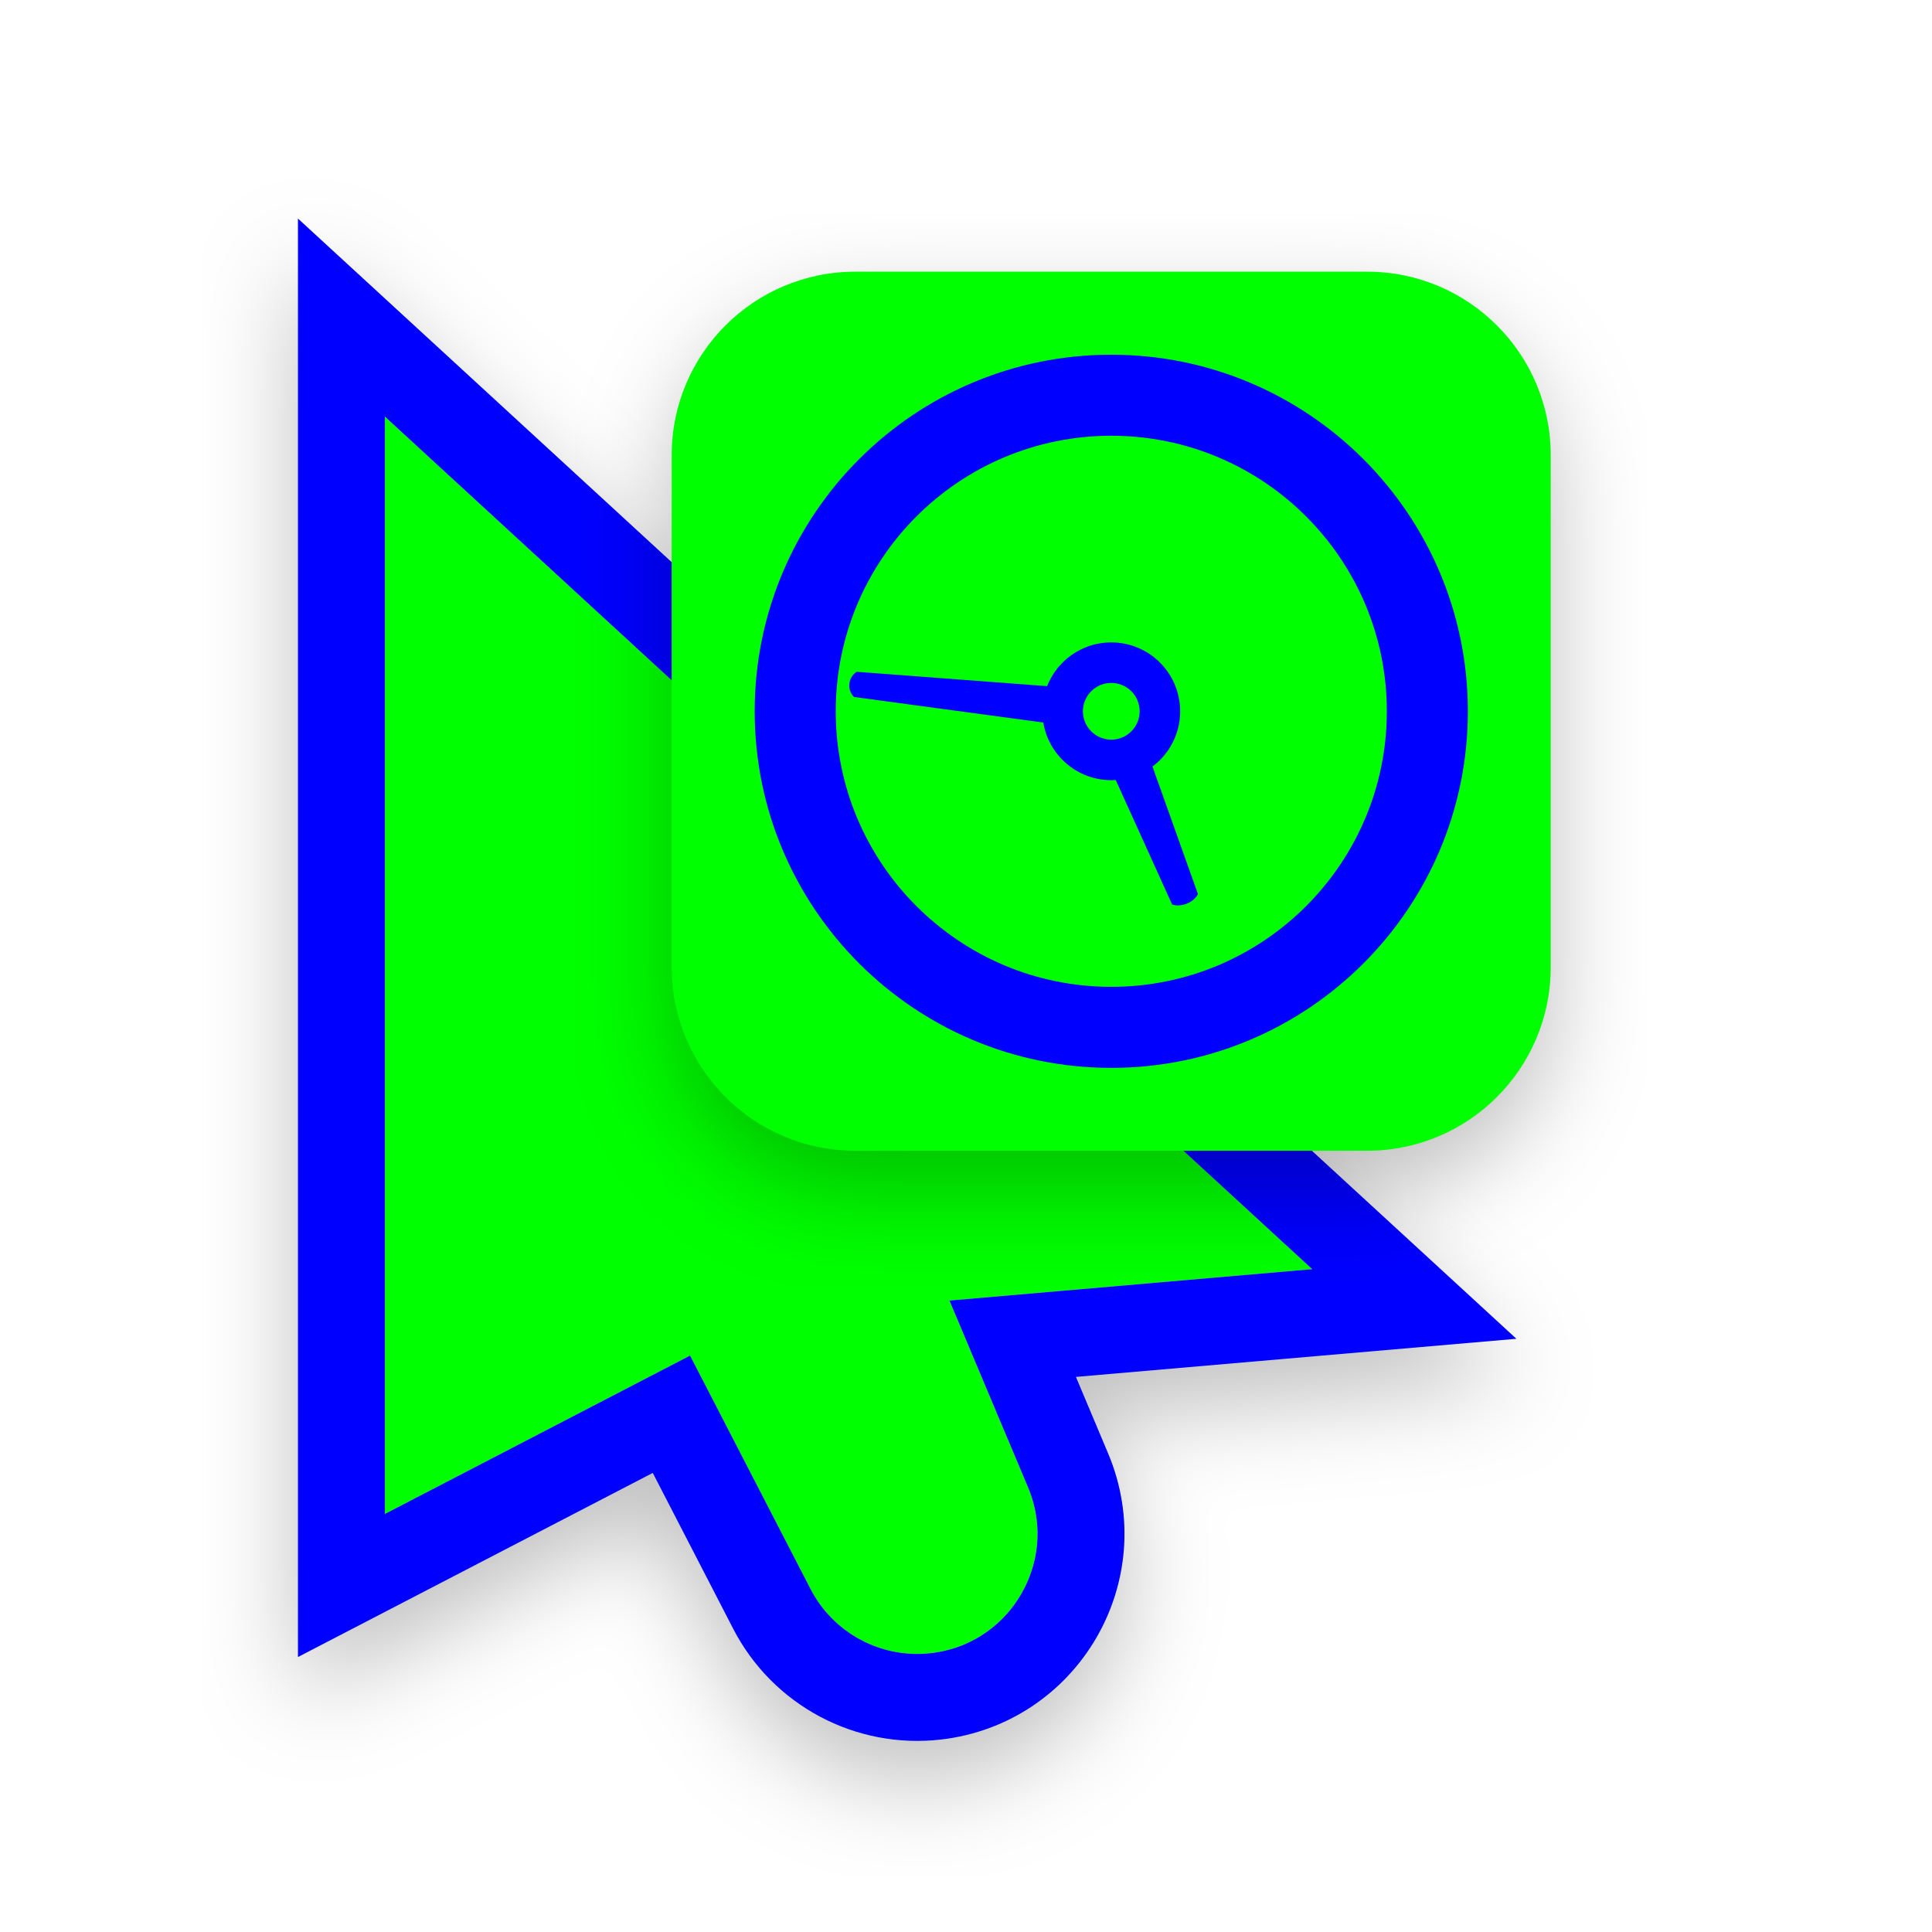
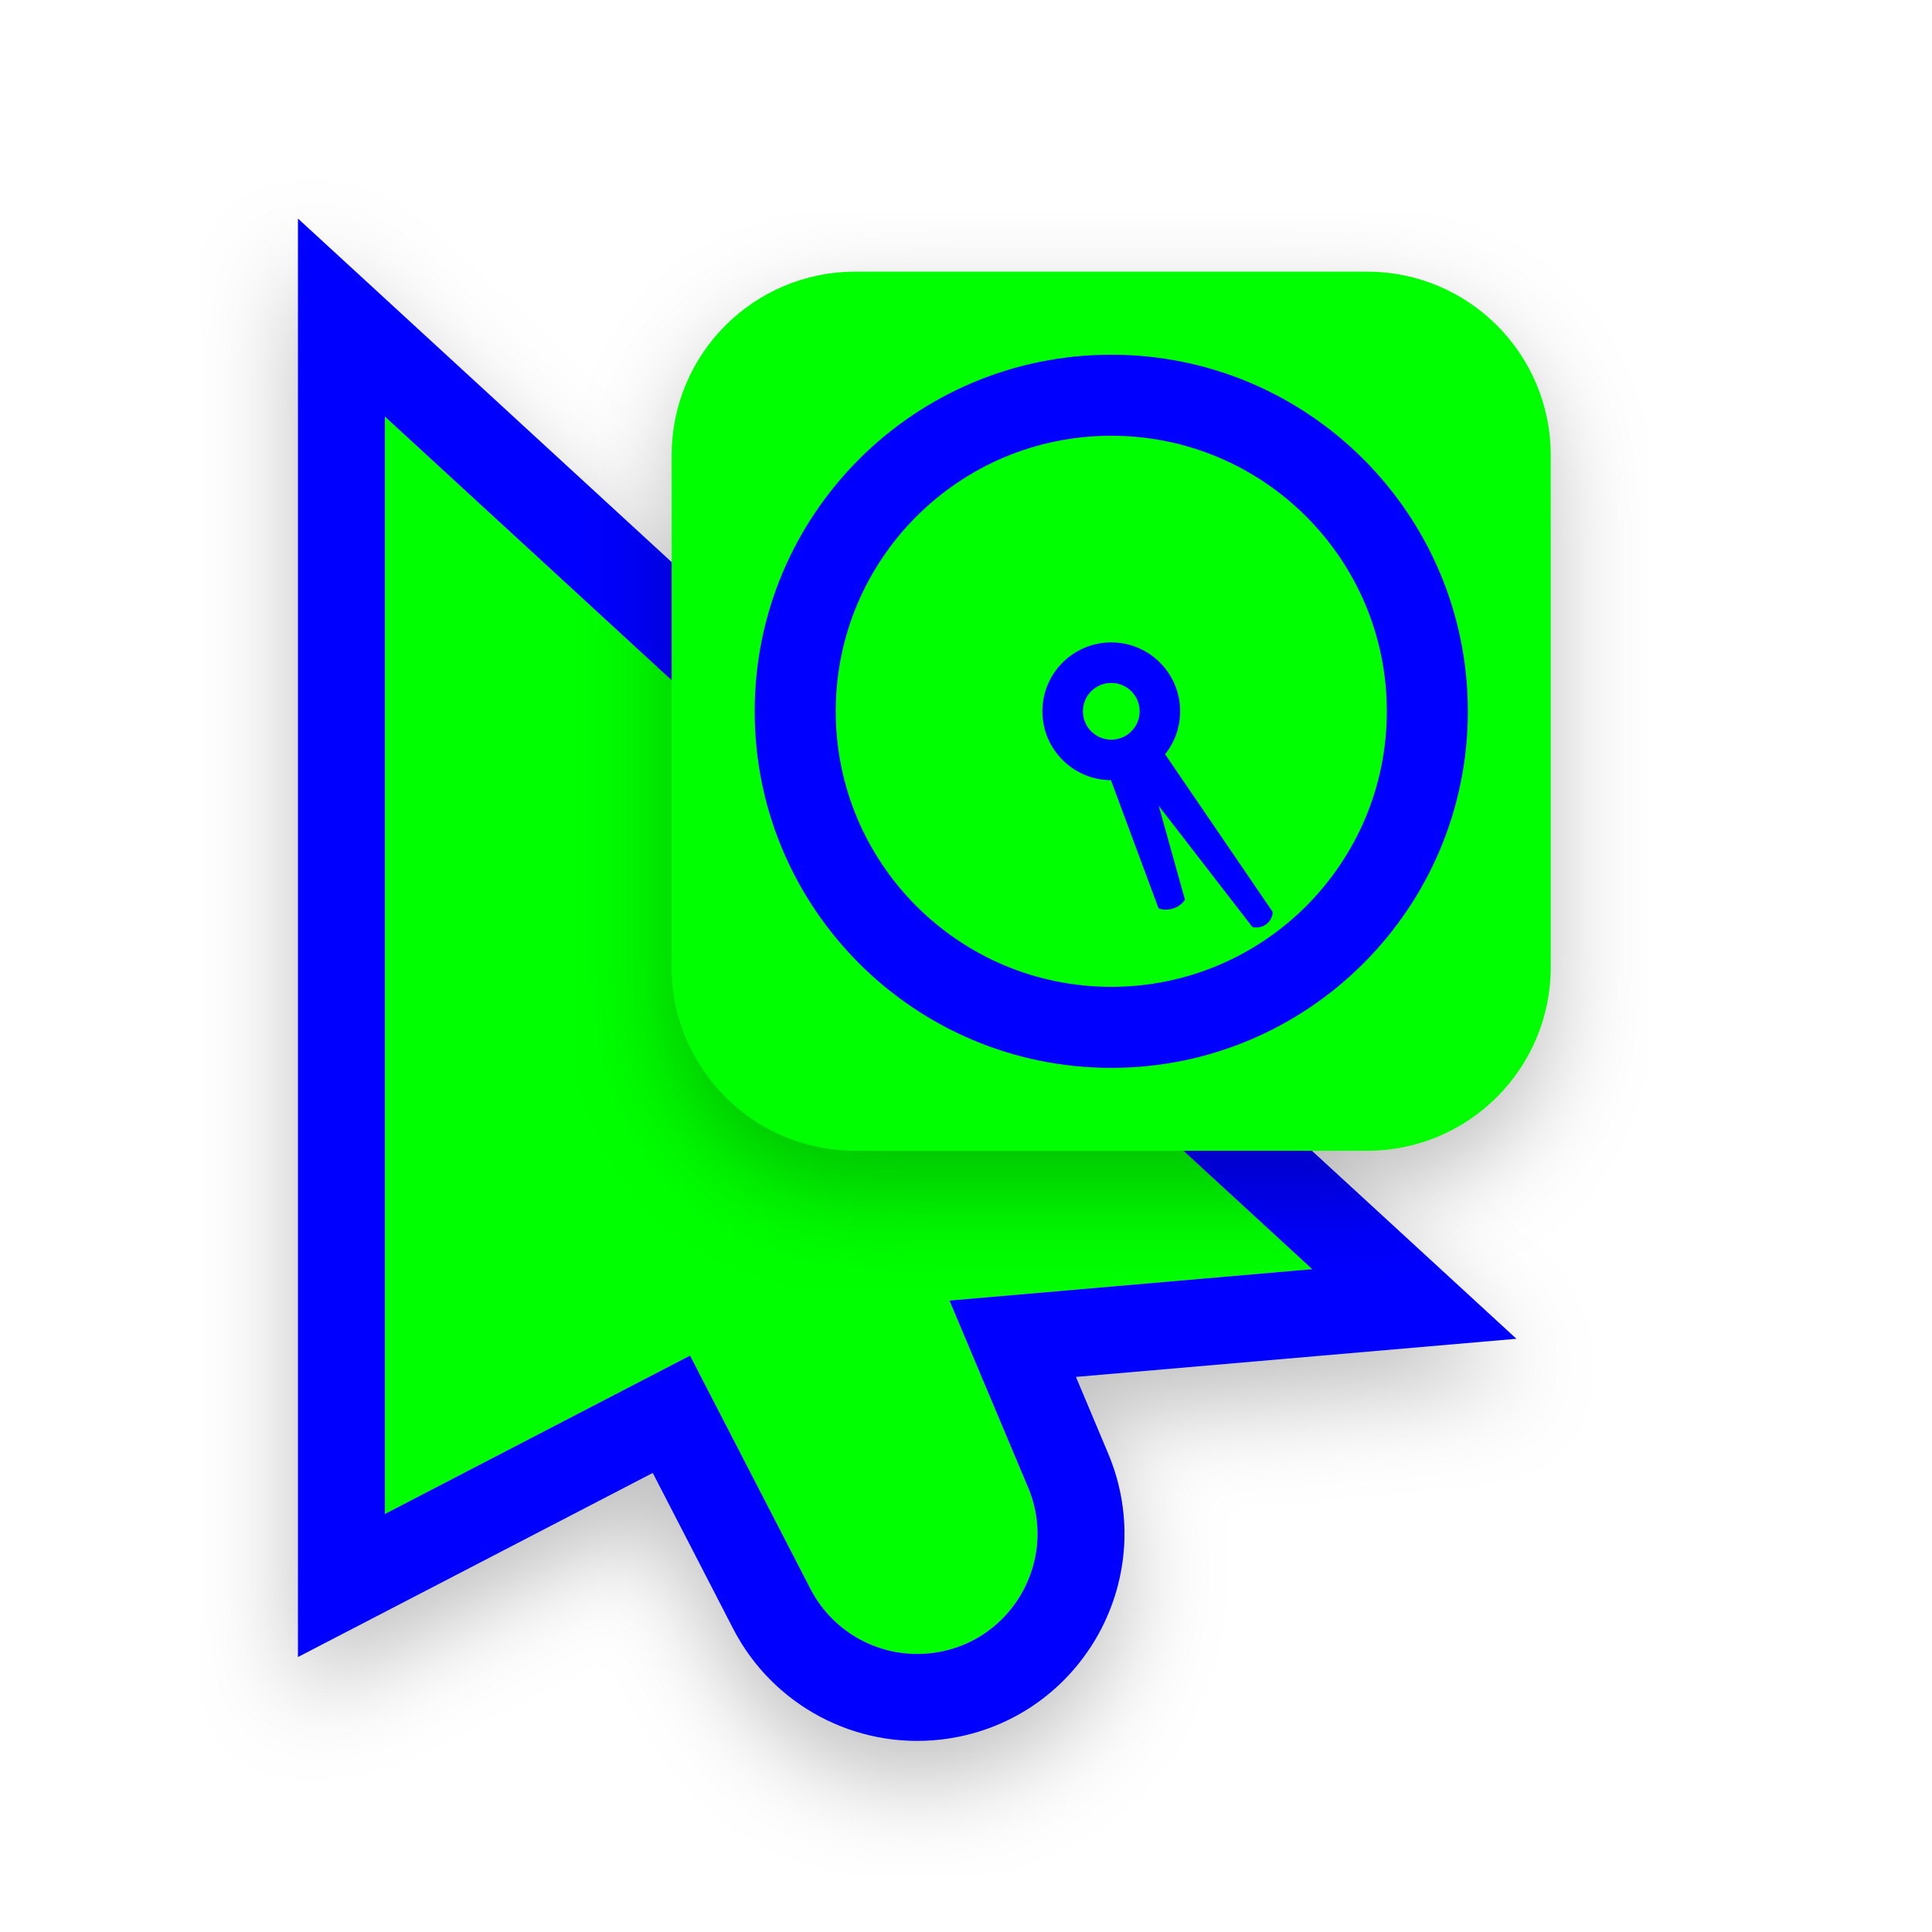
<svg xmlns="http://www.w3.org/2000/svg" width="256" height="256" viewBox="0 0 256 256" fill="none">
-   <g filter="url(#filter0_d_2943_1587)">
-     <path d="M51 55.2L173.88 168.174L101.423 174.444L51 200.61V55.2Z" fill="#00FF00" />
-     <path d="M88.76 174.444L124.064 168.174L136.217 197.062C140.33 206.84 133.911 217.831 123.374 219.052V219.052C116.794 219.815 110.429 216.425 107.391 210.539L88.76 174.444Z" fill="#00FF00" />
-     <path d="M54.898 50.96L45.24 42.08V55.2V200.61V210.089L53.653 205.723L88.965 187.398L102.273 213.181C106.41 221.196 115.077 225.813 124.037 224.774C138.387 223.11 147.128 208.144 141.526 194.828L134.19 177.39L174.377 173.912L187.406 172.785L177.778 163.933L54.898 50.96Z" stroke="#0000FF" stroke-width="11.52" />
+   <g filter="url(#filter0_d_2952_2889)">
+     <path d="M51 55.2L173.88 168.173L101.423 174.444L51 200.61V55.2Z" fill="#00FF00" />
+     <path d="M88.76 174.444L124.064 168.173L136.217 197.062C140.33 206.84 133.911 217.831 123.374 219.052V219.052C116.794 219.815 110.429 216.425 107.391 210.539L88.76 174.444Z" fill="#00FF00" />
+     <path d="M54.898 50.96L45.24 42.08V55.2V200.61V210.088L53.653 205.723L88.965 187.398L102.273 213.181C106.41 221.196 115.077 225.813 124.037 224.774C138.387 223.11 147.128 208.144 141.526 194.828L134.19 177.39L174.377 173.912L187.406 172.785L177.778 163.933L54.898 50.96Z" stroke="#0000FF" stroke-width="11.52" />
  </g>
-   <g filter="url(#filter1_d_2943_1587)">
+   <g filter="url(#filter1_d_2952_2889)">
    <rect x="89" y="36" width="116.48" height="116.48" rx="24.32" fill="#00FF00" />
  </g>
-   <path fill-rule="evenodd" clip-rule="evenodd" d="M146.874 101.222L155.309 119.841C155.309 119.841 156.117 120.202 157.259 119.74C158.401 119.279 158.732 118.458 158.732 118.458L151.942 99.42C151.348 99.959 150.651 100.404 149.865 100.722C148.884 101.118 147.865 101.276 146.874 101.222Z" fill="#0000FF" />
-   <path fill-rule="evenodd" clip-rule="evenodd" d="M141.024 91.09L113.523 89.018C113.523 89.018 112.658 89.488 112.541 90.602C112.424 91.716 113.173 92.356 113.173 92.356L140.503 96.047C140.29 95.246 140.216 94.394 140.308 93.52C140.4 92.647 140.649 91.829 141.024 91.09Z" fill="#0000FF" />
-   <path fill-rule="evenodd" clip-rule="evenodd" d="M147.25 90.491C145.174 90.491 143.491 92.174 143.491 94.25C143.491 96.326 145.174 98.008 147.25 98.008C149.326 98.008 151.008 96.326 151.008 94.25C151.008 92.174 149.326 90.491 147.25 90.491ZM138.122 94.25C138.122 89.209 142.209 85.122 147.25 85.122C152.291 85.122 156.378 89.209 156.378 94.25C156.378 99.291 152.291 103.378 147.25 103.378C142.209 103.378 138.122 99.291 138.122 94.25Z" fill="#0000FF" />
+   <path fill-rule="evenodd" clip-rule="evenodd" d="M146.389 101.178L153.505 120.341C153.505 120.341 154.285 120.757 155.457 120.376C156.628 119.996 157.015 119.2 157.015 119.2L151.57 99.735C150.94 100.231 150.214 100.626 149.407 100.888C148.401 101.215 147.374 101.301 146.389 101.178Z" fill="#0000FF" />
+   <path fill-rule="evenodd" clip-rule="evenodd" d="M149.067 100.991L165.929 122.815C165.929 122.815 166.858 123.143 167.764 122.485C168.67 121.827 168.644 120.842 168.644 120.842L153.1 98.062C152.647 98.756 152.063 99.381 151.353 99.897C150.642 100.413 149.867 100.776 149.067 100.991Z" fill="#0000FF" />
+   <path fill-rule="evenodd" clip-rule="evenodd" d="M147.25 90.492C145.174 90.492 143.492 92.174 143.492 94.25C143.492 96.326 145.174 98.009 147.25 98.009C149.326 98.009 151.009 96.326 151.009 94.25C151.009 92.174 149.326 90.492 147.25 90.492ZM138.122 94.25C138.122 89.209 142.209 85.122 147.25 85.122C152.291 85.122 156.378 89.209 156.378 94.25C156.378 99.291 152.291 103.378 147.25 103.378C142.209 103.378 138.122 99.291 138.122 94.25Z" fill="#0000FF" />
  <path fill-rule="evenodd" clip-rule="evenodd" d="M147.25 57.739C127.085 57.739 110.739 74.085 110.739 94.25C110.739 114.415 127.085 130.761 147.25 130.761C167.415 130.761 183.761 114.415 183.761 94.25C183.761 74.085 167.415 57.739 147.25 57.739ZM100 94.25C100 68.154 121.155 47 147.25 47C173.345 47 194.5 68.154 194.5 94.25C194.5 120.345 173.345 141.5 147.25 141.5C121.155 141.5 100 120.345 100 94.25Z" fill="#0000FF" />
  <defs>
-     <filter id="filter0_d_2943_1587" x="26.68" y="21.28" width="187.052" height="227.319" filterUnits="userSpaceOnUse" color-interpolation-filters="sRGB">
+     <filter id="filter0_d_2952_2889" x="26.68" y="21.28" width="187.052" height="227.319" filterUnits="userSpaceOnUse" color-interpolation-filters="sRGB">
      <feFlood flood-opacity="0" result="BackgroundImageFix" />
      <feColorMatrix in="SourceAlpha" type="matrix" values="0 0 0 0 0 0 0 0 0 0 0 0 0 0 0 0 0 0 127 0" result="hardAlpha" />
      <feOffset dy="5.12" />
      <feGaussianBlur stdDeviation="6.4" />
      <feColorMatrix type="matrix" values="0 0 0 0 0 0 0 0 0 0 0 0 0 0 0 0 0 0 0.25 0" />
-       <feBlend mode="normal" in2="BackgroundImageFix" result="effect1_dropShadow_2943_1587" />
-       <feBlend mode="normal" in="SourceGraphic" in2="effect1_dropShadow_2943_1587" result="shape" />
+       <feBlend mode="normal" in2="BackgroundImageFix" result="effect1_dropShadow_2952_2889" />
+       <feBlend mode="normal" in="SourceGraphic" in2="effect1_dropShadow_2952_2889" result="shape" />
    </filter>
-     <filter id="filter1_d_2943_1587" x="76.2" y="28.32" width="142.08" height="142.08" filterUnits="userSpaceOnUse" color-interpolation-filters="sRGB">
+     <filter id="filter1_d_2952_2889" x="76.2" y="28.32" width="142.08" height="142.08" filterUnits="userSpaceOnUse" color-interpolation-filters="sRGB">
      <feFlood flood-opacity="0" result="BackgroundImageFix" />
      <feColorMatrix in="SourceAlpha" type="matrix" values="0 0 0 0 0 0 0 0 0 0 0 0 0 0 0 0 0 0 127 0" result="hardAlpha" />
      <feOffset dy="5.12" />
      <feGaussianBlur stdDeviation="6.4" />
      <feColorMatrix type="matrix" values="0 0 0 0 0 0 0 0 0 0 0 0 0 0 0 0 0 0 0.25 0" />
-       <feBlend mode="normal" in2="BackgroundImageFix" result="effect1_dropShadow_2943_1587" />
-       <feBlend mode="normal" in="SourceGraphic" in2="effect1_dropShadow_2943_1587" result="shape" />
+       <feBlend mode="normal" in2="BackgroundImageFix" result="effect1_dropShadow_2952_2889" />
+       <feBlend mode="normal" in="SourceGraphic" in2="effect1_dropShadow_2952_2889" result="shape" />
    </filter>
  </defs>
</svg>
